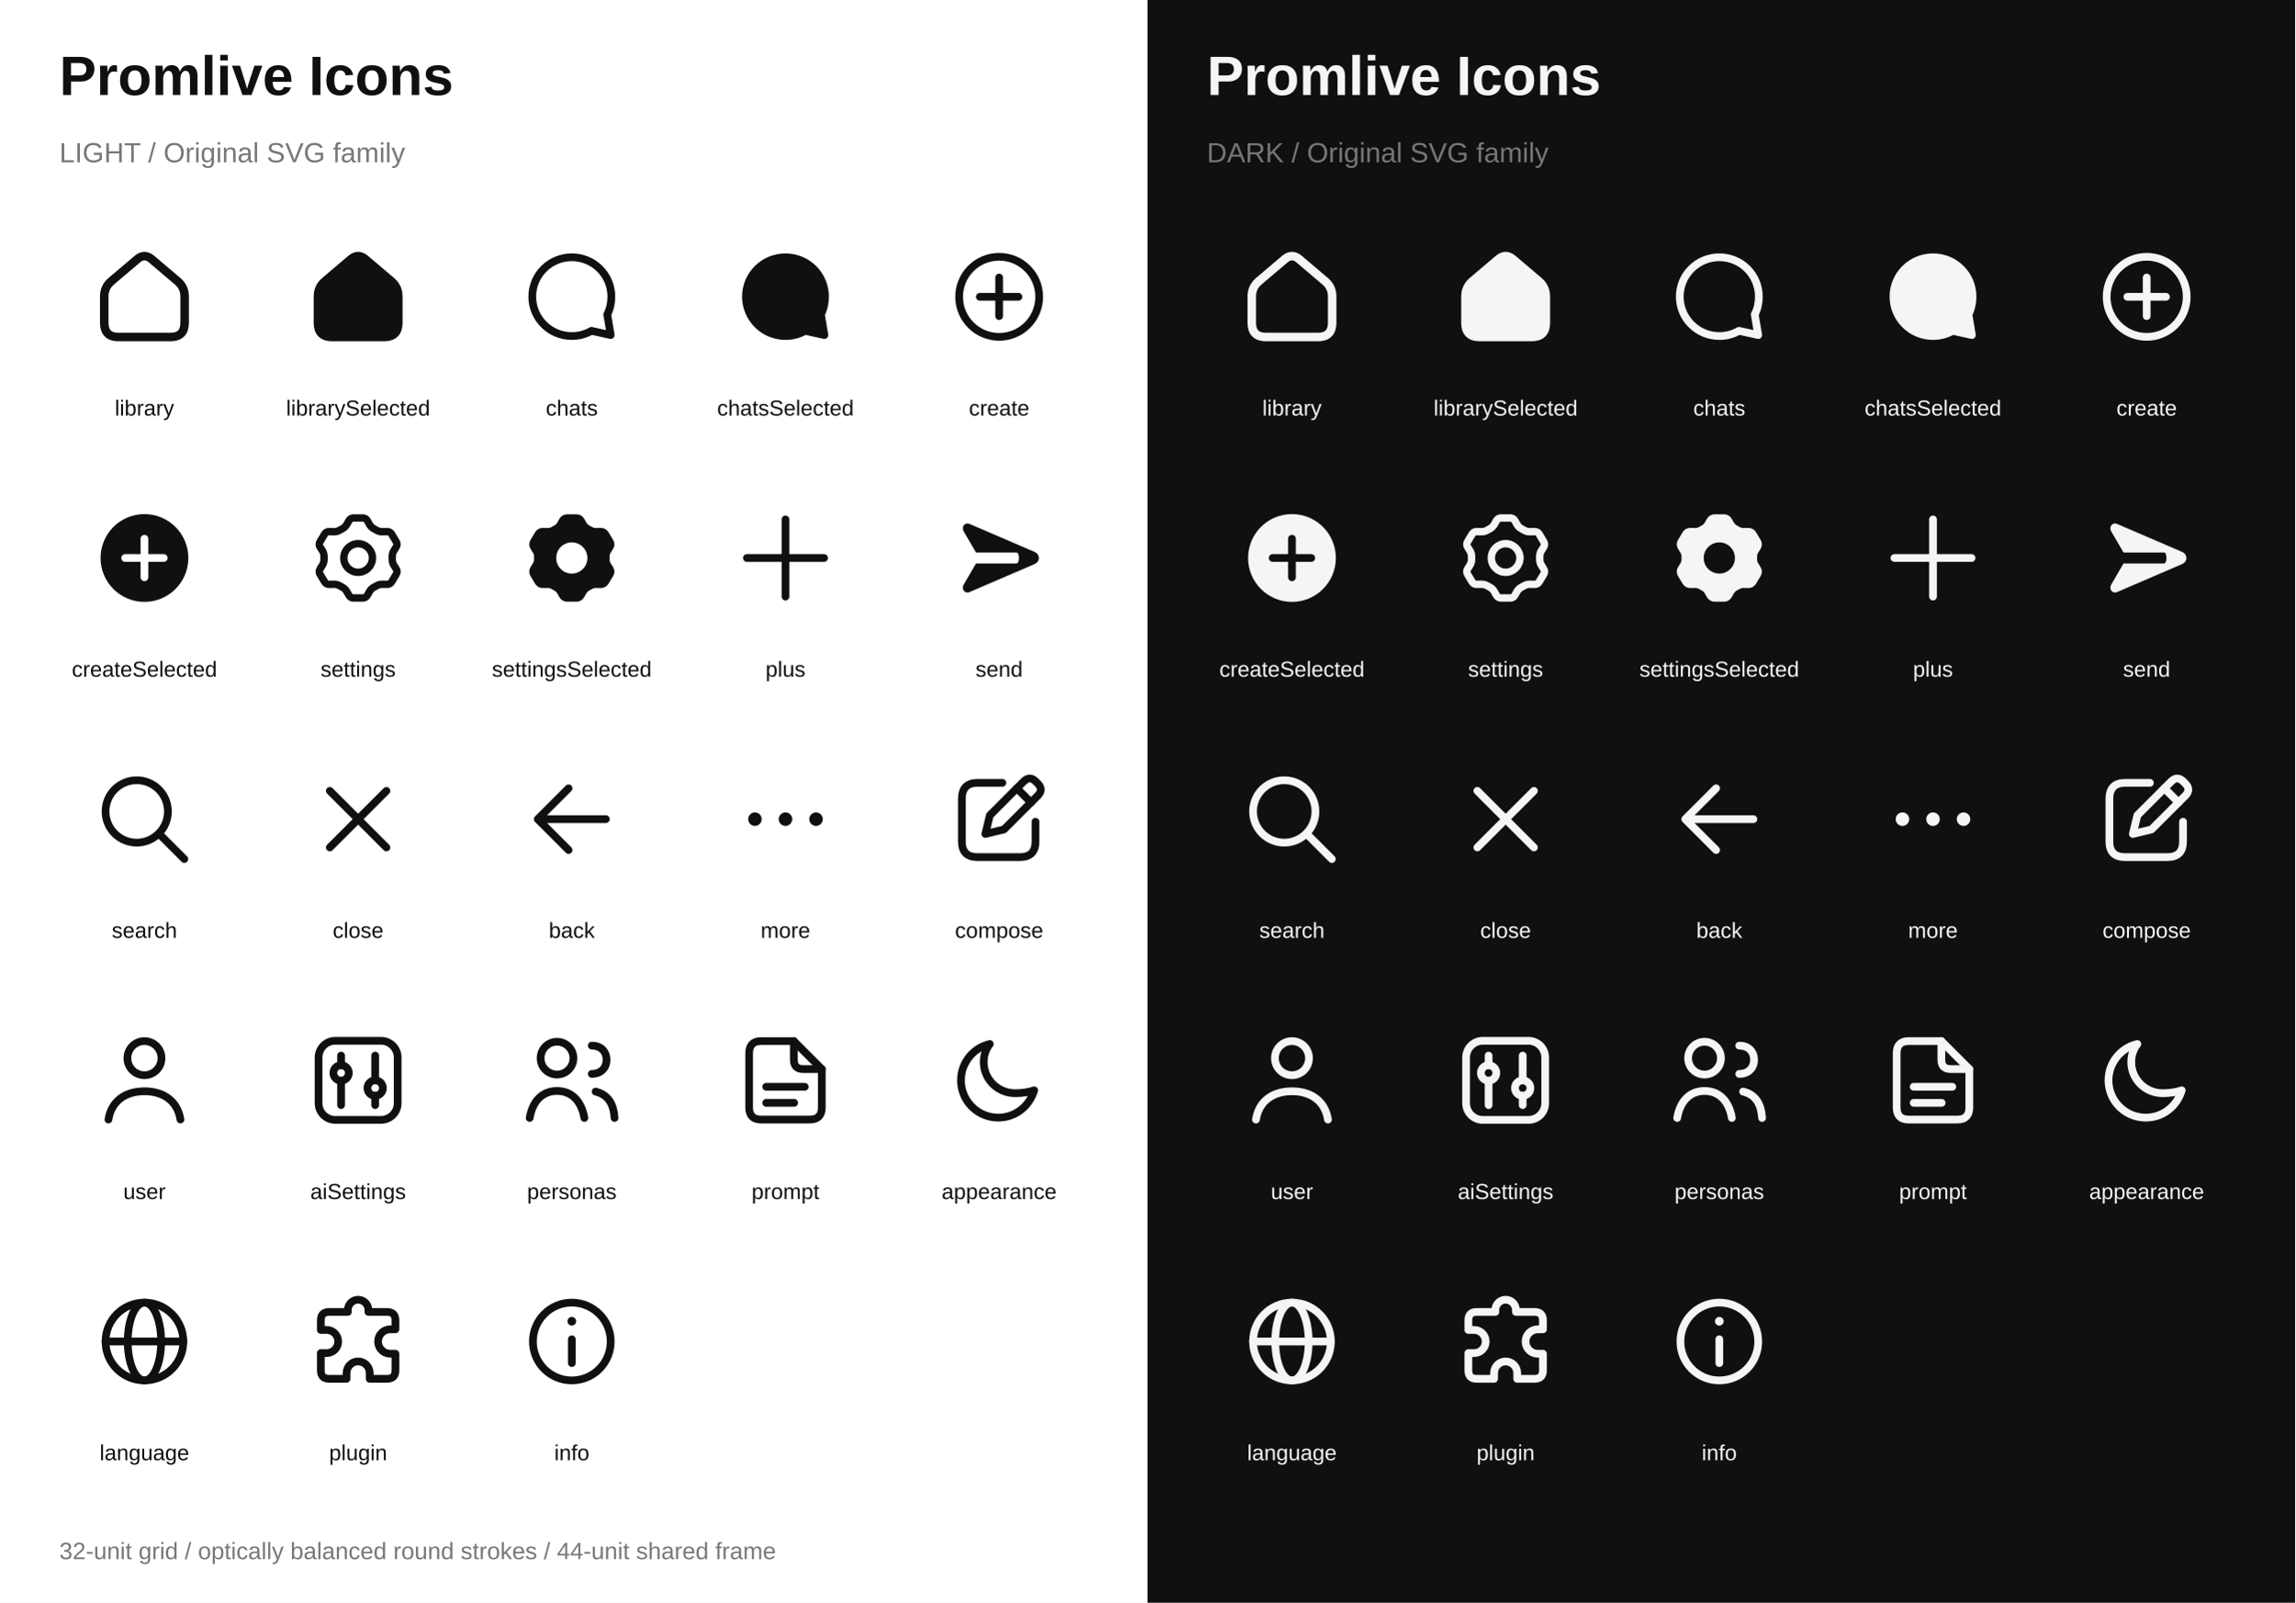
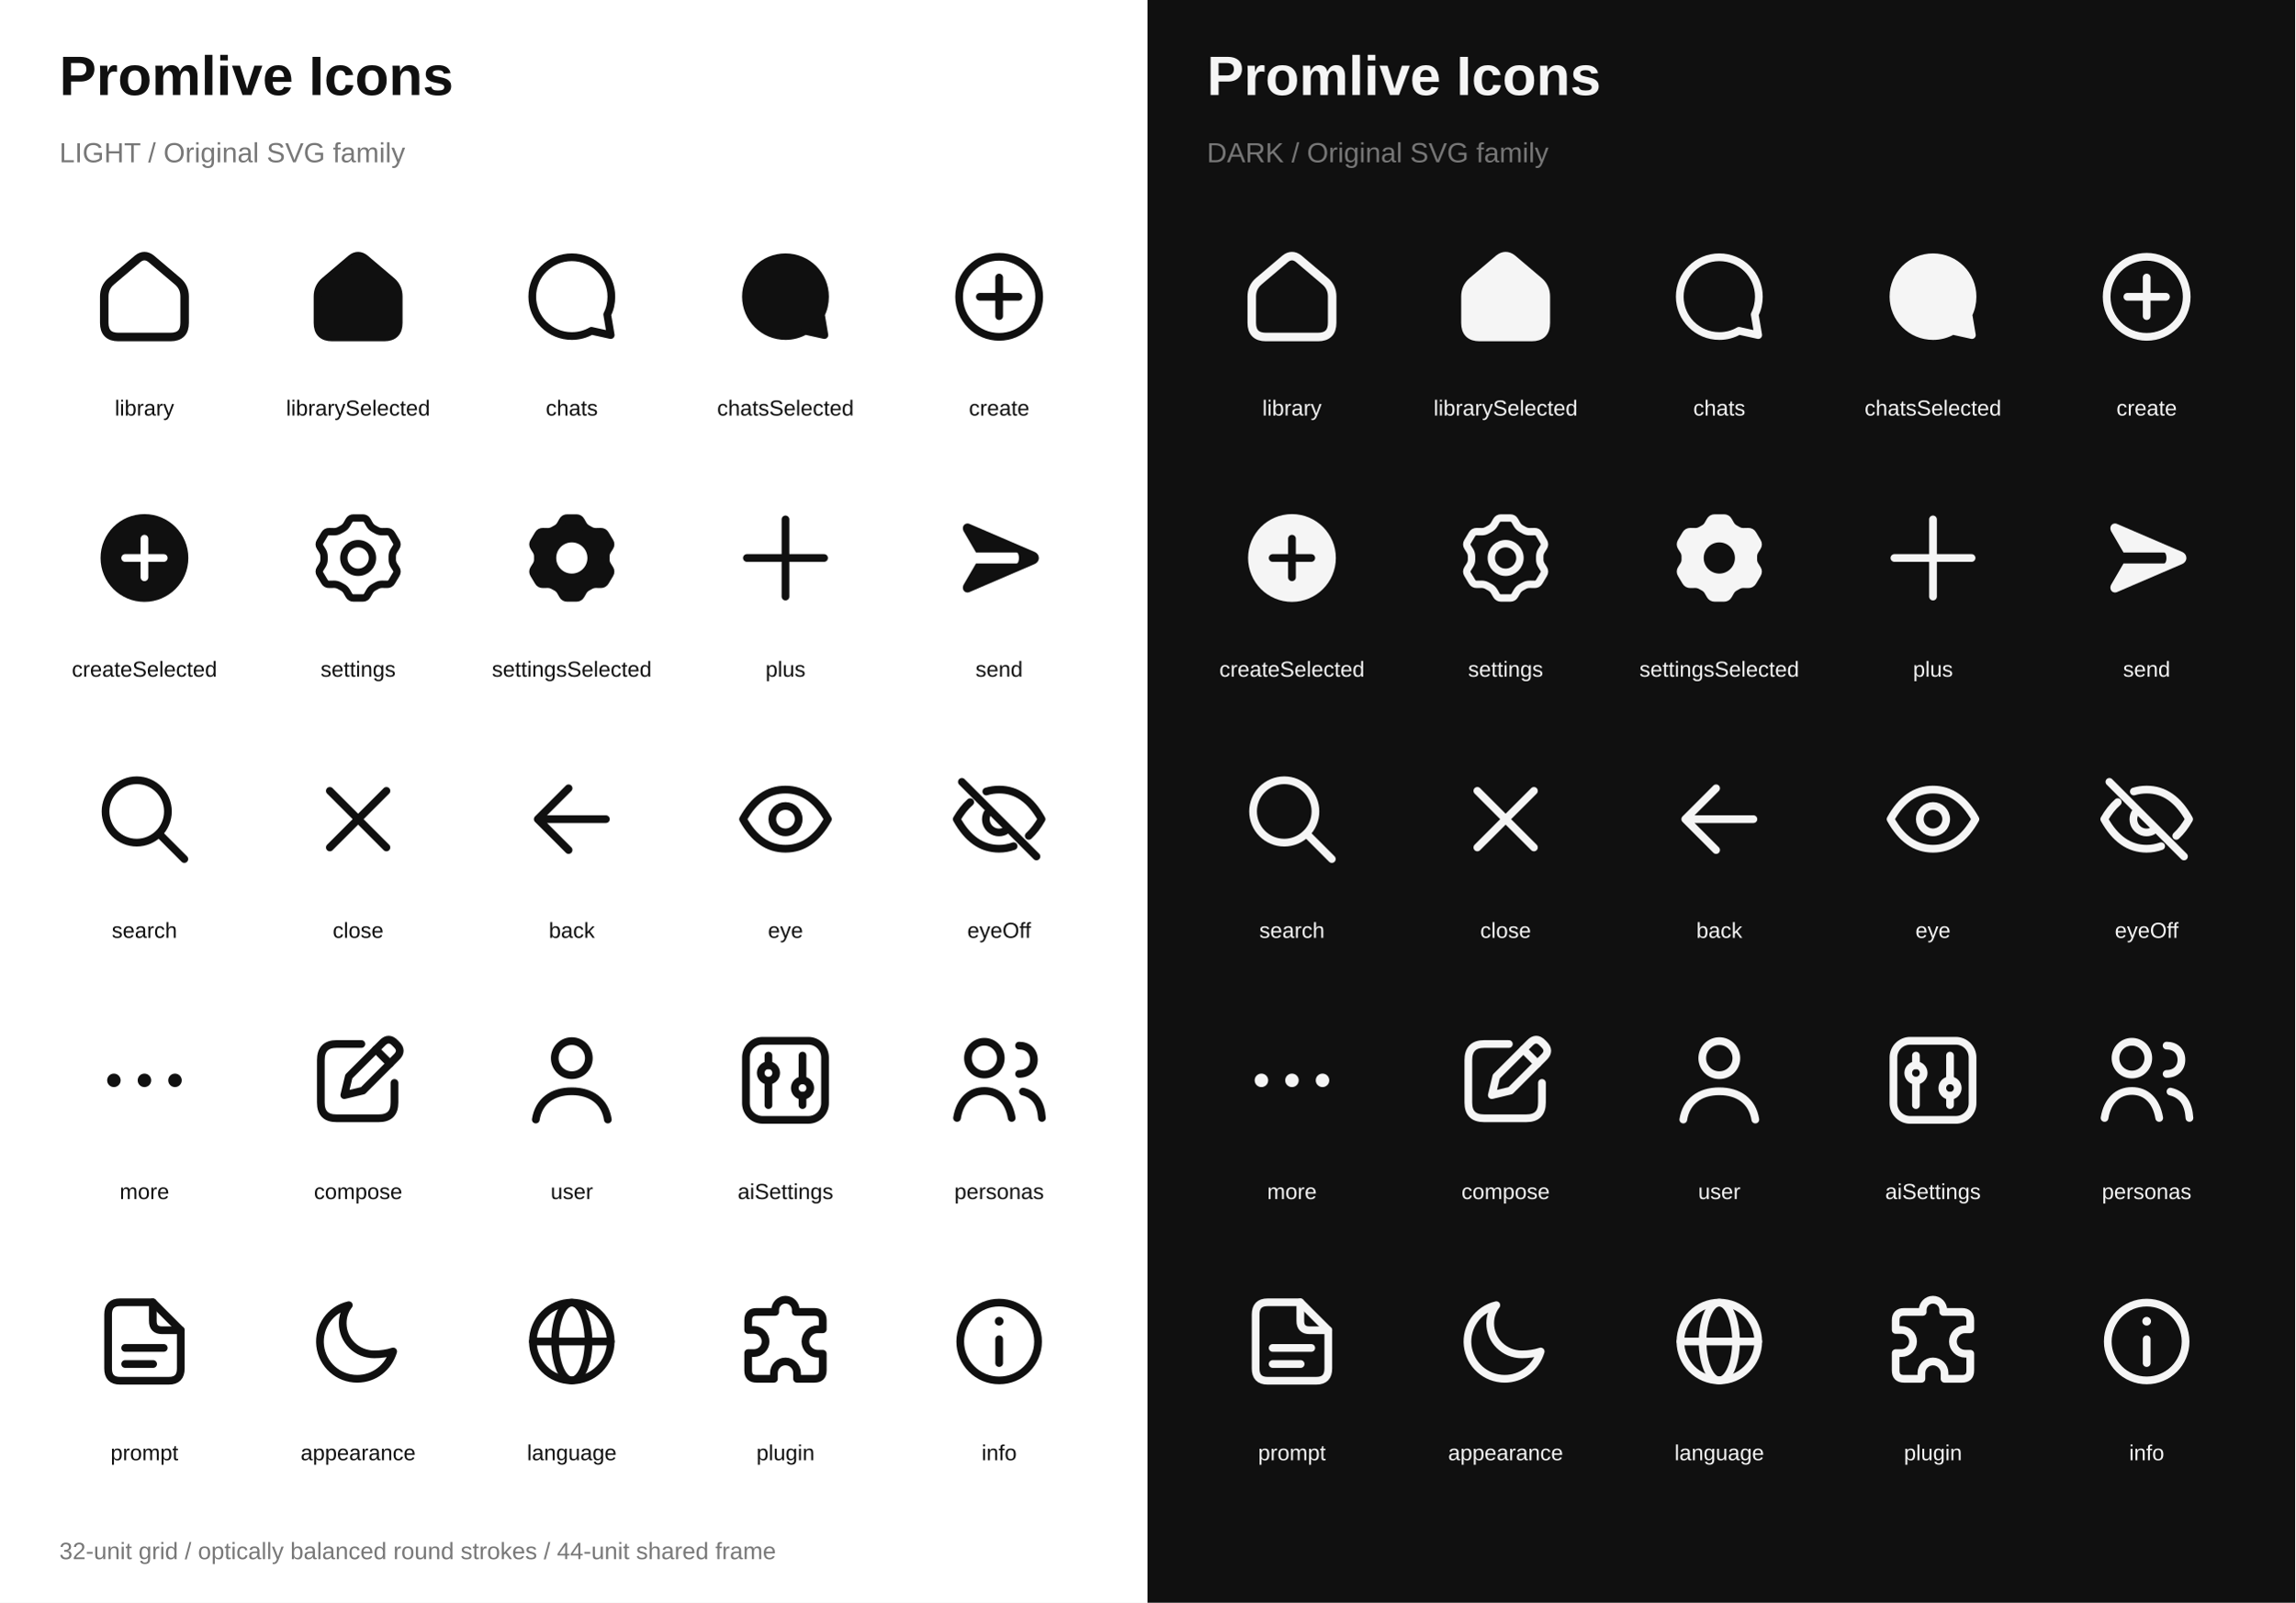
<svg xmlns="http://www.w3.org/2000/svg" width="1160" height="810" viewBox="0 0 1160 810">
  <rect width="580" height="810" fill="#FFFFFF" />
  <rect x="580" width="580" height="810" fill="#101010" />
  <g font-family="Arial,sans-serif" fill="#101010">
    <text x="30" y="48" font-size="28" font-weight="700">Promlive Icons</text>
    <text x="30" y="82" font-size="14" fill="#777777">LIGHT / Original SVG family</text>
  </g>
  <svg x="47" y="124" color="#101010" width="52" height="52" viewBox="0 0 32 32" fill="none" stroke="currentColor" stroke-width="2.65" stroke-linecap="round" stroke-linejoin="round">
    <path d="M13.9 4.18Q16 2.5 18.1 4.18L26.35 11.18Q28.5 13.03 28.5 15.9V24.1Q28.5 28.5 24.1 28.5H7.9Q3.5 28.5 3.5 24.1V15.9Q3.5 13.03 5.65 11.18Z" />
  </svg>
  <text x="73" y="210" text-anchor="middle" font-family="Arial,sans-serif" font-size="11" fill="#101010">library</text>
  <svg x="155" y="124" color="#101010" width="52" height="52" viewBox="0 0 32 32" fill="none" stroke="currentColor" stroke-width="2.65" stroke-linecap="round" stroke-linejoin="round">
    <path d="M13.9 4.18Q16 2.5 18.1 4.18L26.35 11.18Q28.5 13.03 28.5 15.9V24.1Q28.5 28.5 24.1 28.5H7.9Q3.5 28.5 3.5 24.1V15.9Q3.5 13.03 5.65 11.18Z" fill="currentColor" stroke="none" />
    <path d="M13.9 4.18Q16 2.5 18.1 4.18L26.35 11.18Q28.5 13.03 28.5 15.9V24.1Q28.5 28.5 24.1 28.5H7.9Q3.5 28.5 3.5 24.1V15.9Q3.5 13.03 5.65 11.18Z" />
  </svg>
  <text x="181" y="210" text-anchor="middle" font-family="Arial,sans-serif" font-size="11" fill="#101010">librarySelected</text>
  <svg x="263" y="124" color="#101010" width="52" height="52" viewBox="0 0 32 32" fill="none" stroke="currentColor" stroke-width="2.4" stroke-linecap="round" stroke-linejoin="round">
    <path d="M16 3.7C9.2 3.7 3.7 9.18 3.7 15.95S9.2 28.2 16 28.2C18.215 28.2 20.3 27.63 22.11 26.575L28.1 27.9L27.015 21.5C27.875 19.83 28.3 17.965 28.3 15.95C28.3 9.18 22.8 3.7 16 3.7Z" />
  </svg>
  <text x="289" y="210" text-anchor="middle" font-family="Arial,sans-serif" font-size="11" fill="#101010">chats</text>
  <svg x="371" y="124" color="#101010" width="52" height="52" viewBox="0 0 32 32" fill="none" stroke="currentColor" stroke-width="2.4" stroke-linecap="round" stroke-linejoin="round">
    <path d="M16 3.7C9.2 3.7 3.7 9.18 3.7 15.95S9.2 28.2 16 28.2C18.215 28.2 20.3 27.63 22.11 26.575L28.1 27.9L27.015 21.5C27.875 19.83 28.3 17.965 28.3 15.95C28.3 9.18 22.8 3.7 16 3.7Z" fill="currentColor" stroke="none" />
    <path d="M16 3.7C9.2 3.7 3.7 9.18 3.7 15.95S9.2 28.2 16 28.2C18.215 28.2 20.3 27.63 22.11 26.575L28.1 27.9L27.015 21.5C27.875 19.83 28.3 17.965 28.3 15.95C28.3 9.18 22.8 3.7 16 3.7Z" />
  </svg>
  <text x="397" y="210" text-anchor="middle" font-family="Arial,sans-serif" font-size="11" fill="#101010">chatsSelected</text>
  <svg x="479" y="124" color="#101010" width="52" height="52" viewBox="0 0 32 32" fill="none" stroke="currentColor" stroke-width="2.4" stroke-linecap="round" stroke-linejoin="round">
    <circle cx="16" cy="16" r="12.45" />
    <path d="M16 10V22M10 16H22" />
  </svg>
  <text x="505" y="210" text-anchor="middle" font-family="Arial,sans-serif" font-size="11" fill="#101010">create</text>
  <svg x="47" y="256" color="#101010" width="52" height="52" viewBox="0 0 32 32" fill="none" stroke="currentColor" stroke-width="2.4" stroke-linecap="round" stroke-linejoin="round">
    <defs>
      <mask id="light-create-cut" maskUnits="userSpaceOnUse" x="0" y="0" width="32" height="32">
        <rect width="32" height="32" fill="white" stroke="none" />
        <path d="M16 10V22M10 16H22" fill="none" stroke="black" stroke-width="2.4" />
      </mask>
    </defs>
    <g mask="url(#light-create-cut)">
      <circle cx="16" cy="16" r="12.45" fill="currentColor" stroke="none" />
    </g>
    <circle cx="16" cy="16" r="12.45" />
  </svg>
  <text x="73" y="342" text-anchor="middle" font-family="Arial,sans-serif" font-size="11" fill="#101010">createSelected</text>
  <svg x="155" y="256" color="#101010" width="52" height="52" viewBox="0 0 32 32" fill="none" stroke="currentColor" stroke-width="2.3" stroke-linecap="round" stroke-linejoin="round">
    <path d="M13.142 4.386Q13.614 3.562 14.564 3.562L17.436 3.562Q18.386 3.562 18.858 4.386L19.541 5.579Q20.013 6.404 20.843 6.866L21.765 7.381Q22.595 7.844 23.545 7.827L25.006 7.801Q25.956 7.784 26.443 8.6L27.854 10.962Q28.342 11.777 27.839 12.584L27.11 13.753Q26.608 14.56 26.608 15.51L26.608 16.49Q26.608 17.44 27.11 18.247L27.839 19.416Q28.342 20.223 27.854 21.038L26.443 23.4Q25.956 24.216 25.006 24.199L23.545 24.173Q22.595 24.156 21.765 24.619L20.843 25.134Q20.013 25.596 19.541 26.421L18.858 27.614Q18.386 28.438 17.436 28.438L14.564 28.438Q13.614 28.438 13.142 27.614L12.459 26.421Q11.987 25.596 11.157 25.134L10.235 24.619Q9.405 24.156 8.455 24.173L6.994 24.199Q6.044 24.216 5.557 23.4L4.146 21.038Q3.658 20.223 4.161 19.416L4.89 18.247Q5.392 17.44 5.392 16.49L5.392 15.51Q5.392 14.56 4.89 13.753L4.161 12.584Q3.658 11.777 4.146 10.962L5.557 8.6Q6.044 7.784 6.994 7.801L8.455 7.827Q9.405 7.844 10.235 7.381L11.157 6.866Q11.987 6.404 12.459 5.579Z" />
    <circle cx="16" cy="16" r="4.45" />
  </svg>
  <text x="181" y="342" text-anchor="middle" font-family="Arial,sans-serif" font-size="11" fill="#101010">settings</text>
  <svg x="263" y="256" color="#101010" width="52" height="52" viewBox="0 0 32 32" fill="none" stroke="currentColor" stroke-width="2.3" stroke-linecap="round" stroke-linejoin="round">
    <defs>
      <mask id="light-settings-cut" maskUnits="userSpaceOnUse" x="0" y="0" width="32" height="32">
        <rect width="32" height="32" fill="white" stroke="none" />
        <circle cx="16" cy="16" r="4.85" fill="black" stroke="none" />
      </mask>
    </defs>
    <g mask="url(#light-settings-cut)">
      <path d="M13.142 4.386Q13.614 3.562 14.564 3.562L17.436 3.562Q18.386 3.562 18.858 4.386L19.541 5.579Q20.013 6.404 20.843 6.866L21.765 7.381Q22.595 7.844 23.545 7.827L25.006 7.801Q25.956 7.784 26.443 8.6L27.854 10.962Q28.342 11.777 27.839 12.584L27.11 13.753Q26.608 14.56 26.608 15.51L26.608 16.49Q26.608 17.44 27.11 18.247L27.839 19.416Q28.342 20.223 27.854 21.038L26.443 23.4Q25.956 24.216 25.006 24.199L23.545 24.173Q22.595 24.156 21.765 24.619L20.843 25.134Q20.013 25.596 19.541 26.421L18.858 27.614Q18.386 28.438 17.436 28.438L14.564 28.438Q13.614 28.438 13.142 27.614L12.459 26.421Q11.987 25.596 11.157 25.134L10.235 24.619Q9.405 24.156 8.455 24.173L6.994 24.199Q6.044 24.216 5.557 23.4L4.146 21.038Q3.658 20.223 4.161 19.416L4.89 18.247Q5.392 17.44 5.392 16.49L5.392 15.51Q5.392 14.56 4.89 13.753L4.161 12.584Q3.658 11.777 4.146 10.962L5.557 8.6Q6.044 7.784 6.994 7.801L8.455 7.827Q9.405 7.844 10.235 7.381L11.157 6.866Q11.987 6.404 12.459 5.579Z" fill="currentColor" stroke="none" />
    </g>
    <path d="M13.142 4.386Q13.614 3.562 14.564 3.562L17.436 3.562Q18.386 3.562 18.858 4.386L19.541 5.579Q20.013 6.404 20.843 6.866L21.765 7.381Q22.595 7.844 23.545 7.827L25.006 7.801Q25.956 7.784 26.443 8.6L27.854 10.962Q28.342 11.777 27.839 12.584L27.11 13.753Q26.608 14.56 26.608 15.51L26.608 16.49Q26.608 17.44 27.11 18.247L27.839 19.416Q28.342 20.223 27.854 21.038L26.443 23.4Q25.956 24.216 25.006 24.199L23.545 24.173Q22.595 24.156 21.765 24.619L20.843 25.134Q20.013 25.596 19.541 26.421L18.858 27.614Q18.386 28.438 17.436 28.438L14.564 28.438Q13.614 28.438 13.142 27.614L12.459 26.421Q11.987 25.596 11.157 25.134L10.235 24.619Q9.405 24.156 8.455 24.173L6.994 24.199Q6.044 24.216 5.557 23.4L4.146 21.038Q3.658 20.223 4.161 19.416L4.89 18.247Q5.392 17.44 5.392 16.49L5.392 15.51Q5.392 14.56 4.89 13.753L4.161 12.584Q3.658 11.777 4.146 10.962L5.557 8.6Q6.044 7.784 6.994 7.801L8.455 7.827Q9.405 7.844 10.235 7.381L11.157 6.866Q11.987 6.404 12.459 5.579Z" />
  </svg>
  <text x="289" y="342" text-anchor="middle" font-family="Arial,sans-serif" font-size="11" fill="#101010">settingsSelected</text>
  <svg x="371" y="256" color="#101010" width="52" height="52" viewBox="0 0 32 32" fill="none" stroke="currentColor" stroke-width="2.4" stroke-linecap="round" stroke-linejoin="round">
    <path d="M4 16H28M16 4V28" />
  </svg>
  <text x="397" y="342" text-anchor="middle" font-family="Arial,sans-serif" font-size="11" fill="#101010">plus</text>
  <svg x="479" y="256" color="#101010" width="52" height="52" viewBox="0 0 32 32" fill="none" stroke="currentColor" stroke-width="2.4" stroke-linecap="round" stroke-linejoin="round">
    <path d="M7 5.5C5.5 4.7 4.2 6.1 4.9 7.6L8.8 14.3H21.4C22.4 14.3 22.4 17.7 21.4 17.7H8.8L4.9 24.4C4.2 25.9 5.5 27.3 7 26.5L27 17.9C28.8 17.1 28.8 14.9 27 14.1Z" fill="currentColor" stroke="none" />
  </svg>
  <text x="505" y="342" text-anchor="middle" font-family="Arial,sans-serif" font-size="11" fill="#101010">send</text>
  <svg x="47" y="388" color="#101010" width="52" height="52" viewBox="0 0 32 32" fill="none" stroke="currentColor" stroke-width="2.4" stroke-linecap="round" stroke-linejoin="round">
    <circle cx="13.6" cy="13.6" r="9.7" />
    <path d="M20.7 20.7L28.4 28.4" />
  </svg>
  <text x="73" y="474" text-anchor="middle" font-family="Arial,sans-serif" font-size="11" fill="#101010">search</text>
  <svg x="155" y="388" color="#101010" width="52" height="52" viewBox="0 0 32 32" fill="none" stroke="currentColor" stroke-width="2.4" stroke-linecap="round" stroke-linejoin="round">
    <path d="M7.2 7.2L24.8 24.8M24.8 7.2L7.2 24.8" />
  </svg>
  <text x="181" y="474" text-anchor="middle" font-family="Arial,sans-serif" font-size="11" fill="#101010">close</text>
  <svg x="263" y="388" color="#101010" width="52" height="52" viewBox="0 0 32 32" fill="none" stroke="currentColor" stroke-width="2.4" stroke-linecap="round" stroke-linejoin="round">
    <path d="M26.6 16H5.4M15 6.4L5.4 16L15 25.6" />
  </svg>
  <text x="289" y="474" text-anchor="middle" font-family="Arial,sans-serif" font-size="11" fill="#101010">back</text>
  <svg x="371" y="388" color="#101010" width="52" height="52" viewBox="0 0 32 32" fill="none" stroke="currentColor" stroke-width="2.4" stroke-linecap="round" stroke-linejoin="round">
+     <path d="M2.8 16C6.2 9.9 10.5 6.8 16 6.8S25.8 9.9 29.2 16C25.8 22.1 21.5 25.2 16 25.2S6.2 22.1 2.8 16Z" />
+     <circle cx="16" cy="16" r="4.1" />
+   </svg>
+   <text x="397" y="474" text-anchor="middle" font-family="Arial,sans-serif" font-size="11" fill="#101010">eye</text>
+   <svg x="479" y="388" color="#101010" width="52" height="52" viewBox="0 0 32 32" fill="none" stroke="currentColor" stroke-width="2.4" stroke-linecap="round" stroke-linejoin="round">
+     <path d="M4.4 4.4L27.6 27.6M12 7.4C13.3 7 14.6 6.8 16 6.8C21.5 6.8 25.8 9.9 29.2 16C28 18.1 26.7 19.8 25.2 21.2M20.5 24.4C19.1 24.9 17.6 25.2 16 25.2C10.5 25.2 6.2 22.1 2.8 16C4 13.9 5.4 12.1 7 10.7M12.3 14.2A4.1 4.1 0 0 0 17.8 19.7" />
+   </svg>
+   <text x="505" y="474" text-anchor="middle" font-family="Arial,sans-serif" font-size="11" fill="#101010">eyeOff</text>
+   <svg x="47" y="520" color="#101010" width="52" height="52" viewBox="0 0 32 32" fill="none" stroke="currentColor" stroke-width="2.4" stroke-linecap="round" stroke-linejoin="round">
    <g fill="currentColor" stroke="none">
      <circle cx="6.5" cy="16" r="2.1" />
      <circle cx="16" cy="16" r="2.1" />
      <circle cx="25.5" cy="16" r="2.1" />
    </g>
  </svg>
-   <text x="397" y="474" text-anchor="middle" font-family="Arial,sans-serif" font-size="11" fill="#101010">more</text>
-   <svg x="479" y="388" color="#101010" width="52" height="52" viewBox="0 0 32 32" fill="none" stroke="currentColor" stroke-width="2.4" stroke-linecap="round" stroke-linejoin="round">
+   <text x="73" y="606" text-anchor="middle" font-family="Arial,sans-serif" font-size="11" fill="#101010">more</text>
+   <svg x="155" y="520" color="#101010" width="52" height="52" viewBox="0 0 32 32" fill="none" stroke="currentColor" stroke-width="2.4" stroke-linecap="round" stroke-linejoin="round">
    <path d="M17 4.7H9.3C6 4.7 4.4 6.4 4.4 9.7V22.9C4.4 26.2 6 27.8 9.3 27.8H22.4C25.7 27.8 27.3 26.2 27.3 22.9V16.8" />
    <path d="M13.1 14.8L23.6 4.3Q25.5 2.4 27.4 4.3L28 4.9Q29.9 6.8 28 8.7L17.5 19.2L11.7 20.6Z" />
    <path d="M21.5 6.4L25.9 10.8" />
  </svg>
-   <text x="505" y="474" text-anchor="middle" font-family="Arial,sans-serif" font-size="11" fill="#101010">compose</text>
-   <svg x="47" y="520" color="#101010" width="52" height="52" viewBox="0 0 32 32" fill="none" stroke="currentColor" stroke-width="2.4" stroke-linecap="round" stroke-linejoin="round">
+   <text x="181" y="606" text-anchor="middle" font-family="Arial,sans-serif" font-size="11" fill="#101010">compose</text>
+   <svg x="263" y="520" color="#101010" width="52" height="52" viewBox="0 0 32 32" fill="none" stroke="currentColor" stroke-width="2.4" stroke-linecap="round" stroke-linejoin="round">
    <circle cx="16" cy="9.1" r="5.3" />
    <path d="M4.8 28.2C5.7 22.5 10 19.4 16 19.4S26.3 22.5 27.2 28.2" />
  </svg>
-   <text x="73" y="606" text-anchor="middle" font-family="Arial,sans-serif" font-size="11" fill="#101010">user</text>
-   <svg x="155" y="520" color="#101010" width="52" height="52" viewBox="0 0 32 32" fill="none" stroke="currentColor" stroke-width="2.4" stroke-linecap="round" stroke-linejoin="round">
+   <text x="289" y="606" text-anchor="middle" font-family="Arial,sans-serif" font-size="11" fill="#101010">user</text>
+   <svg x="371" y="520" color="#101010" width="52" height="52" viewBox="0 0 32 32" fill="none" stroke="currentColor" stroke-width="2.4" stroke-linecap="round" stroke-linejoin="round">
    <rect x="3.7" y="3.7" width="24.6" height="24.6" rx="5.2" />
    <path d="M10.7 8.3V11.3M10.7 16.1V23.7M21.3 8.3V16M21.3 20.8V23.7" />
    <circle cx="10.7" cy="13.7" r="2.4" />
    <circle cx="21.3" cy="18.4" r="2.4" />
  </svg>
-   <text x="181" y="606" text-anchor="middle" font-family="Arial,sans-serif" font-size="11" fill="#101010">aiSettings</text>
-   <svg x="263" y="520" color="#101010" width="52" height="52" viewBox="0 0 32 32" fill="none" stroke="currentColor" stroke-width="2.4" stroke-linecap="round" stroke-linejoin="round">
+   <text x="397" y="606" text-anchor="middle" font-family="Arial,sans-serif" font-size="11" fill="#101010">aiSettings</text>
+   <svg x="479" y="520" color="#101010" width="52" height="52" viewBox="0 0 32 32" fill="none" stroke="currentColor" stroke-width="2.4" stroke-linecap="round" stroke-linejoin="round">
    <circle cx="11.4" cy="9.1" r="5.1" />
    <path d="M2.9 27.7C3.8 22.3 7 19.3 11.4 19.3S19 22.3 19.9 27.7M22.2 5.2C25 5.2 26.8 7 26.8 9.6S25 14 22.2 14M23.4 19.5C27.1 20.4 29 23.1 29.3 27.7" />
  </svg>
-   <text x="289" y="606" text-anchor="middle" font-family="Arial,sans-serif" font-size="11" fill="#101010">personas</text>
-   <svg x="371" y="520" color="#101010" width="52" height="52" viewBox="0 0 32 32" fill="none" stroke="currentColor" stroke-width="2.4" stroke-linecap="round" stroke-linejoin="round">
+   <text x="505" y="606" text-anchor="middle" font-family="Arial,sans-serif" font-size="11" fill="#101010">personas</text>
+   <svg x="47" y="652" color="#101010" width="52" height="52" viewBox="0 0 32 32" fill="none" stroke="currentColor" stroke-width="2.4" stroke-linecap="round" stroke-linejoin="round">
    <path d="M18.6 3.8H8.4C5.9 3.8 4.7 5.1 4.7 7.6V24.4C4.7 26.9 5.9 28.2 8.4 28.2H23.6C26.1 28.2 27.3 26.9 27.3 24.4V12.5Z" />
    <path d="M18.6 3.8V9.6Q18.6 12.5 21.5 12.5H27.3M10 18H22M10 23H18.7" />
  </svg>
-   <text x="397" y="606" text-anchor="middle" font-family="Arial,sans-serif" font-size="11" fill="#101010">prompt</text>
-   <svg x="479" y="520" color="#101010" width="52" height="52" viewBox="0 0 32 32" fill="none" stroke="currentColor" stroke-width="2.4" stroke-linecap="round" stroke-linejoin="round">
+   <text x="73" y="738" text-anchor="middle" font-family="Arial,sans-serif" font-size="11" fill="#101010">prompt</text>
+   <svg x="155" y="652" color="#101010" width="52" height="52" viewBox="0 0 32 32" fill="none" stroke="currentColor" stroke-width="2.4" stroke-linecap="round" stroke-linejoin="round">
    <path d="M26.9 19.1C25.4 24.1 21 27.6 15.7 27.6A11.6 11.6 0 0 1 13.1 4.7C11.9 6.2 11.2 8.2 11.2 10.3C11.2 15.7 15.6 20 21 20C23.1 20 25.1 19.7 26.9 19.1Z" />
  </svg>
-   <text x="505" y="606" text-anchor="middle" font-family="Arial,sans-serif" font-size="11" fill="#101010">appearance</text>
-   <svg x="47" y="652" color="#101010" width="52" height="52" viewBox="0 0 32 32" fill="none" stroke="currentColor" stroke-width="2.4" stroke-linecap="round" stroke-linejoin="round">
+   <text x="181" y="738" text-anchor="middle" font-family="Arial,sans-serif" font-size="11" fill="#101010">appearance</text>
+   <svg x="263" y="652" color="#101010" width="52" height="52" viewBox="0 0 32 32" fill="none" stroke="currentColor" stroke-width="2.4" stroke-linecap="round" stroke-linejoin="round">
    <circle cx="16" cy="16" r="12.1" />
    <ellipse cx="16" cy="16" rx="5.2" ry="12.1" />
    <path d="M3.9 16H28.1" />
  </svg>
-   <text x="73" y="738" text-anchor="middle" font-family="Arial,sans-serif" font-size="11" fill="#101010">language</text>
-   <svg x="155" y="652" color="#101010" width="52" height="52" viewBox="0 0 32 32" fill="none" stroke="currentColor" stroke-width="2.4" stroke-linecap="round" stroke-linejoin="round">
+   <text x="289" y="738" text-anchor="middle" font-family="Arial,sans-serif" font-size="11" fill="#101010">language</text>
+   <svg x="371" y="652" color="#101010" width="52" height="52" viewBox="0 0 32 32" fill="none" stroke="currentColor" stroke-width="2.4" stroke-linecap="round" stroke-linejoin="round">
    <path d="M12.8 6.8H7Q4.4 6.8 4.4 9.4V12.4H6.2A3.6 3.6 0 0 1 6.2 19.6H4.4V25Q4.4 27.6 7 27.6H12.4V25.8A3.6 3.6 0 0 1 19.6 25.8V27.6H25Q27.6 27.6 27.6 25V19.8H26A3.8 3.8 0 0 1 26 12.2H27.6V9.4Q27.6 6.8 25 6.8H19.2V6.2A3.2 3.2 0 0 0 12.8 6.2Z" />
  </svg>
-   <text x="181" y="738" text-anchor="middle" font-family="Arial,sans-serif" font-size="11" fill="#101010">plugin</text>
-   <svg x="263" y="652" color="#101010" width="52" height="52" viewBox="0 0 32 32" fill="none" stroke="currentColor" stroke-width="2.4" stroke-linecap="round" stroke-linejoin="round">
+   <text x="397" y="738" text-anchor="middle" font-family="Arial,sans-serif" font-size="11" fill="#101010">plugin</text>
+   <svg x="479" y="652" color="#101010" width="52" height="52" viewBox="0 0 32 32" fill="none" stroke="currentColor" stroke-width="2.4" stroke-linecap="round" stroke-linejoin="round">
    <circle cx="16" cy="16" r="12.1" />
    <path d="M16 15.3V22.7" />
    <circle cx="16" cy="9.7" r="1.35" fill="currentColor" stroke="none" />
  </svg>
-   <text x="289" y="738" text-anchor="middle" font-family="Arial,sans-serif" font-size="11" fill="#101010">info</text>
+   <text x="505" y="738" text-anchor="middle" font-family="Arial,sans-serif" font-size="11" fill="#101010">info</text>
  <g font-family="Arial,sans-serif" fill="#F5F5F5">
    <text x="610" y="48" font-size="28" font-weight="700">Promlive Icons</text>
    <text x="610" y="82" font-size="14" fill="#777777">DARK / Original SVG family</text>
  </g>
  <svg x="627" y="124" color="#F5F5F5" width="52" height="52" viewBox="0 0 32 32" fill="none" stroke="currentColor" stroke-width="2.65" stroke-linecap="round" stroke-linejoin="round">
    <path d="M13.9 4.18Q16 2.5 18.1 4.18L26.35 11.18Q28.5 13.03 28.5 15.9V24.1Q28.5 28.5 24.1 28.5H7.9Q3.5 28.5 3.5 24.1V15.9Q3.5 13.03 5.65 11.18Z" />
  </svg>
  <text x="653" y="210" text-anchor="middle" font-family="Arial,sans-serif" font-size="11" fill="#F5F5F5">library</text>
  <svg x="735" y="124" color="#F5F5F5" width="52" height="52" viewBox="0 0 32 32" fill="none" stroke="currentColor" stroke-width="2.65" stroke-linecap="round" stroke-linejoin="round">
    <path d="M13.9 4.18Q16 2.5 18.1 4.18L26.35 11.18Q28.5 13.03 28.5 15.9V24.1Q28.5 28.5 24.1 28.5H7.9Q3.5 28.5 3.5 24.1V15.9Q3.5 13.03 5.65 11.18Z" fill="currentColor" stroke="none" />
    <path d="M13.9 4.18Q16 2.5 18.1 4.18L26.35 11.18Q28.5 13.03 28.5 15.9V24.1Q28.5 28.5 24.1 28.5H7.9Q3.5 28.5 3.5 24.1V15.9Q3.5 13.03 5.65 11.18Z" />
  </svg>
  <text x="761" y="210" text-anchor="middle" font-family="Arial,sans-serif" font-size="11" fill="#F5F5F5">librarySelected</text>
  <svg x="843" y="124" color="#F5F5F5" width="52" height="52" viewBox="0 0 32 32" fill="none" stroke="currentColor" stroke-width="2.4" stroke-linecap="round" stroke-linejoin="round">
    <path d="M16 3.7C9.2 3.7 3.7 9.18 3.7 15.95S9.2 28.2 16 28.2C18.215 28.2 20.3 27.63 22.11 26.575L28.1 27.9L27.015 21.5C27.875 19.83 28.3 17.965 28.3 15.95C28.3 9.18 22.8 3.7 16 3.7Z" />
  </svg>
  <text x="869" y="210" text-anchor="middle" font-family="Arial,sans-serif" font-size="11" fill="#F5F5F5">chats</text>
  <svg x="951" y="124" color="#F5F5F5" width="52" height="52" viewBox="0 0 32 32" fill="none" stroke="currentColor" stroke-width="2.4" stroke-linecap="round" stroke-linejoin="round">
    <path d="M16 3.7C9.2 3.7 3.7 9.18 3.7 15.95S9.2 28.2 16 28.2C18.215 28.2 20.3 27.63 22.11 26.575L28.1 27.9L27.015 21.5C27.875 19.83 28.3 17.965 28.3 15.95C28.3 9.18 22.8 3.7 16 3.7Z" fill="currentColor" stroke="none" />
    <path d="M16 3.7C9.2 3.7 3.7 9.18 3.7 15.95S9.2 28.2 16 28.2C18.215 28.2 20.3 27.63 22.11 26.575L28.1 27.9L27.015 21.5C27.875 19.83 28.3 17.965 28.3 15.95C28.3 9.18 22.8 3.7 16 3.7Z" />
  </svg>
  <text x="977" y="210" text-anchor="middle" font-family="Arial,sans-serif" font-size="11" fill="#F5F5F5">chatsSelected</text>
  <svg x="1059" y="124" color="#F5F5F5" width="52" height="52" viewBox="0 0 32 32" fill="none" stroke="currentColor" stroke-width="2.4" stroke-linecap="round" stroke-linejoin="round">
    <circle cx="16" cy="16" r="12.45" />
    <path d="M16 10V22M10 16H22" />
  </svg>
  <text x="1085" y="210" text-anchor="middle" font-family="Arial,sans-serif" font-size="11" fill="#F5F5F5">create</text>
  <svg x="627" y="256" color="#F5F5F5" width="52" height="52" viewBox="0 0 32 32" fill="none" stroke="currentColor" stroke-width="2.4" stroke-linecap="round" stroke-linejoin="round">
    <defs>
      <mask id="dark-create-cut" maskUnits="userSpaceOnUse" x="0" y="0" width="32" height="32">
        <rect width="32" height="32" fill="white" stroke="none" />
        <path d="M16 10V22M10 16H22" fill="none" stroke="black" stroke-width="2.4" />
      </mask>
    </defs>
    <g mask="url(#dark-create-cut)">
      <circle cx="16" cy="16" r="12.45" fill="currentColor" stroke="none" />
    </g>
    <circle cx="16" cy="16" r="12.45" />
  </svg>
  <text x="653" y="342" text-anchor="middle" font-family="Arial,sans-serif" font-size="11" fill="#F5F5F5">createSelected</text>
  <svg x="735" y="256" color="#F5F5F5" width="52" height="52" viewBox="0 0 32 32" fill="none" stroke="currentColor" stroke-width="2.3" stroke-linecap="round" stroke-linejoin="round">
    <path d="M13.142 4.386Q13.614 3.562 14.564 3.562L17.436 3.562Q18.386 3.562 18.858 4.386L19.541 5.579Q20.013 6.404 20.843 6.866L21.765 7.381Q22.595 7.844 23.545 7.827L25.006 7.801Q25.956 7.784 26.443 8.6L27.854 10.962Q28.342 11.777 27.839 12.584L27.11 13.753Q26.608 14.56 26.608 15.51L26.608 16.49Q26.608 17.44 27.11 18.247L27.839 19.416Q28.342 20.223 27.854 21.038L26.443 23.4Q25.956 24.216 25.006 24.199L23.545 24.173Q22.595 24.156 21.765 24.619L20.843 25.134Q20.013 25.596 19.541 26.421L18.858 27.614Q18.386 28.438 17.436 28.438L14.564 28.438Q13.614 28.438 13.142 27.614L12.459 26.421Q11.987 25.596 11.157 25.134L10.235 24.619Q9.405 24.156 8.455 24.173L6.994 24.199Q6.044 24.216 5.557 23.4L4.146 21.038Q3.658 20.223 4.161 19.416L4.89 18.247Q5.392 17.44 5.392 16.49L5.392 15.51Q5.392 14.56 4.89 13.753L4.161 12.584Q3.658 11.777 4.146 10.962L5.557 8.6Q6.044 7.784 6.994 7.801L8.455 7.827Q9.405 7.844 10.235 7.381L11.157 6.866Q11.987 6.404 12.459 5.579Z" />
    <circle cx="16" cy="16" r="4.45" />
  </svg>
  <text x="761" y="342" text-anchor="middle" font-family="Arial,sans-serif" font-size="11" fill="#F5F5F5">settings</text>
  <svg x="843" y="256" color="#F5F5F5" width="52" height="52" viewBox="0 0 32 32" fill="none" stroke="currentColor" stroke-width="2.3" stroke-linecap="round" stroke-linejoin="round">
    <defs>
      <mask id="dark-settings-cut" maskUnits="userSpaceOnUse" x="0" y="0" width="32" height="32">
        <rect width="32" height="32" fill="white" stroke="none" />
        <circle cx="16" cy="16" r="4.85" fill="black" stroke="none" />
      </mask>
    </defs>
    <g mask="url(#dark-settings-cut)">
      <path d="M13.142 4.386Q13.614 3.562 14.564 3.562L17.436 3.562Q18.386 3.562 18.858 4.386L19.541 5.579Q20.013 6.404 20.843 6.866L21.765 7.381Q22.595 7.844 23.545 7.827L25.006 7.801Q25.956 7.784 26.443 8.6L27.854 10.962Q28.342 11.777 27.839 12.584L27.11 13.753Q26.608 14.56 26.608 15.51L26.608 16.49Q26.608 17.44 27.11 18.247L27.839 19.416Q28.342 20.223 27.854 21.038L26.443 23.4Q25.956 24.216 25.006 24.199L23.545 24.173Q22.595 24.156 21.765 24.619L20.843 25.134Q20.013 25.596 19.541 26.421L18.858 27.614Q18.386 28.438 17.436 28.438L14.564 28.438Q13.614 28.438 13.142 27.614L12.459 26.421Q11.987 25.596 11.157 25.134L10.235 24.619Q9.405 24.156 8.455 24.173L6.994 24.199Q6.044 24.216 5.557 23.4L4.146 21.038Q3.658 20.223 4.161 19.416L4.89 18.247Q5.392 17.44 5.392 16.49L5.392 15.51Q5.392 14.56 4.89 13.753L4.161 12.584Q3.658 11.777 4.146 10.962L5.557 8.6Q6.044 7.784 6.994 7.801L8.455 7.827Q9.405 7.844 10.235 7.381L11.157 6.866Q11.987 6.404 12.459 5.579Z" fill="currentColor" stroke="none" />
    </g>
    <path d="M13.142 4.386Q13.614 3.562 14.564 3.562L17.436 3.562Q18.386 3.562 18.858 4.386L19.541 5.579Q20.013 6.404 20.843 6.866L21.765 7.381Q22.595 7.844 23.545 7.827L25.006 7.801Q25.956 7.784 26.443 8.6L27.854 10.962Q28.342 11.777 27.839 12.584L27.11 13.753Q26.608 14.56 26.608 15.51L26.608 16.49Q26.608 17.44 27.11 18.247L27.839 19.416Q28.342 20.223 27.854 21.038L26.443 23.4Q25.956 24.216 25.006 24.199L23.545 24.173Q22.595 24.156 21.765 24.619L20.843 25.134Q20.013 25.596 19.541 26.421L18.858 27.614Q18.386 28.438 17.436 28.438L14.564 28.438Q13.614 28.438 13.142 27.614L12.459 26.421Q11.987 25.596 11.157 25.134L10.235 24.619Q9.405 24.156 8.455 24.173L6.994 24.199Q6.044 24.216 5.557 23.4L4.146 21.038Q3.658 20.223 4.161 19.416L4.89 18.247Q5.392 17.44 5.392 16.49L5.392 15.51Q5.392 14.56 4.89 13.753L4.161 12.584Q3.658 11.777 4.146 10.962L5.557 8.6Q6.044 7.784 6.994 7.801L8.455 7.827Q9.405 7.844 10.235 7.381L11.157 6.866Q11.987 6.404 12.459 5.579Z" />
  </svg>
  <text x="869" y="342" text-anchor="middle" font-family="Arial,sans-serif" font-size="11" fill="#F5F5F5">settingsSelected</text>
  <svg x="951" y="256" color="#F5F5F5" width="52" height="52" viewBox="0 0 32 32" fill="none" stroke="currentColor" stroke-width="2.4" stroke-linecap="round" stroke-linejoin="round">
    <path d="M4 16H28M16 4V28" />
  </svg>
  <text x="977" y="342" text-anchor="middle" font-family="Arial,sans-serif" font-size="11" fill="#F5F5F5">plus</text>
  <svg x="1059" y="256" color="#F5F5F5" width="52" height="52" viewBox="0 0 32 32" fill="none" stroke="currentColor" stroke-width="2.4" stroke-linecap="round" stroke-linejoin="round">
    <path d="M7 5.5C5.5 4.7 4.2 6.1 4.9 7.6L8.8 14.3H21.4C22.4 14.3 22.4 17.7 21.4 17.7H8.8L4.9 24.4C4.2 25.9 5.5 27.3 7 26.5L27 17.9C28.8 17.1 28.8 14.9 27 14.1Z" fill="currentColor" stroke="none" />
  </svg>
  <text x="1085" y="342" text-anchor="middle" font-family="Arial,sans-serif" font-size="11" fill="#F5F5F5">send</text>
  <svg x="627" y="388" color="#F5F5F5" width="52" height="52" viewBox="0 0 32 32" fill="none" stroke="currentColor" stroke-width="2.4" stroke-linecap="round" stroke-linejoin="round">
    <circle cx="13.6" cy="13.6" r="9.7" />
    <path d="M20.7 20.7L28.4 28.4" />
  </svg>
  <text x="653" y="474" text-anchor="middle" font-family="Arial,sans-serif" font-size="11" fill="#F5F5F5">search</text>
  <svg x="735" y="388" color="#F5F5F5" width="52" height="52" viewBox="0 0 32 32" fill="none" stroke="currentColor" stroke-width="2.4" stroke-linecap="round" stroke-linejoin="round">
    <path d="M7.2 7.2L24.8 24.8M24.8 7.2L7.2 24.8" />
  </svg>
  <text x="761" y="474" text-anchor="middle" font-family="Arial,sans-serif" font-size="11" fill="#F5F5F5">close</text>
  <svg x="843" y="388" color="#F5F5F5" width="52" height="52" viewBox="0 0 32 32" fill="none" stroke="currentColor" stroke-width="2.4" stroke-linecap="round" stroke-linejoin="round">
    <path d="M26.6 16H5.4M15 6.4L5.4 16L15 25.6" />
  </svg>
  <text x="869" y="474" text-anchor="middle" font-family="Arial,sans-serif" font-size="11" fill="#F5F5F5">back</text>
  <svg x="951" y="388" color="#F5F5F5" width="52" height="52" viewBox="0 0 32 32" fill="none" stroke="currentColor" stroke-width="2.4" stroke-linecap="round" stroke-linejoin="round">
+     <path d="M2.8 16C6.2 9.9 10.5 6.8 16 6.8S25.8 9.9 29.2 16C25.8 22.1 21.5 25.2 16 25.2S6.2 22.1 2.8 16Z" />
+     <circle cx="16" cy="16" r="4.1" />
+   </svg>
+   <text x="977" y="474" text-anchor="middle" font-family="Arial,sans-serif" font-size="11" fill="#F5F5F5">eye</text>
+   <svg x="1059" y="388" color="#F5F5F5" width="52" height="52" viewBox="0 0 32 32" fill="none" stroke="currentColor" stroke-width="2.4" stroke-linecap="round" stroke-linejoin="round">
+     <path d="M4.4 4.4L27.6 27.6M12 7.4C13.3 7 14.6 6.8 16 6.8C21.5 6.8 25.8 9.9 29.2 16C28 18.1 26.7 19.8 25.2 21.2M20.5 24.4C19.1 24.9 17.6 25.2 16 25.2C10.5 25.2 6.2 22.1 2.8 16C4 13.9 5.4 12.1 7 10.7M12.3 14.2A4.1 4.1 0 0 0 17.8 19.7" />
+   </svg>
+   <text x="1085" y="474" text-anchor="middle" font-family="Arial,sans-serif" font-size="11" fill="#F5F5F5">eyeOff</text>
+   <svg x="627" y="520" color="#F5F5F5" width="52" height="52" viewBox="0 0 32 32" fill="none" stroke="currentColor" stroke-width="2.4" stroke-linecap="round" stroke-linejoin="round">
    <g fill="currentColor" stroke="none">
      <circle cx="6.5" cy="16" r="2.1" />
      <circle cx="16" cy="16" r="2.1" />
      <circle cx="25.5" cy="16" r="2.1" />
    </g>
  </svg>
-   <text x="977" y="474" text-anchor="middle" font-family="Arial,sans-serif" font-size="11" fill="#F5F5F5">more</text>
-   <svg x="1059" y="388" color="#F5F5F5" width="52" height="52" viewBox="0 0 32 32" fill="none" stroke="currentColor" stroke-width="2.4" stroke-linecap="round" stroke-linejoin="round">
+   <text x="653" y="606" text-anchor="middle" font-family="Arial,sans-serif" font-size="11" fill="#F5F5F5">more</text>
+   <svg x="735" y="520" color="#F5F5F5" width="52" height="52" viewBox="0 0 32 32" fill="none" stroke="currentColor" stroke-width="2.4" stroke-linecap="round" stroke-linejoin="round">
    <path d="M17 4.7H9.3C6 4.7 4.4 6.4 4.4 9.7V22.9C4.4 26.2 6 27.8 9.3 27.8H22.4C25.7 27.8 27.3 26.2 27.3 22.9V16.8" />
    <path d="M13.1 14.8L23.6 4.3Q25.5 2.4 27.4 4.3L28 4.9Q29.9 6.8 28 8.7L17.5 19.2L11.7 20.6Z" />
    <path d="M21.5 6.4L25.9 10.8" />
  </svg>
-   <text x="1085" y="474" text-anchor="middle" font-family="Arial,sans-serif" font-size="11" fill="#F5F5F5">compose</text>
-   <svg x="627" y="520" color="#F5F5F5" width="52" height="52" viewBox="0 0 32 32" fill="none" stroke="currentColor" stroke-width="2.4" stroke-linecap="round" stroke-linejoin="round">
+   <text x="761" y="606" text-anchor="middle" font-family="Arial,sans-serif" font-size="11" fill="#F5F5F5">compose</text>
+   <svg x="843" y="520" color="#F5F5F5" width="52" height="52" viewBox="0 0 32 32" fill="none" stroke="currentColor" stroke-width="2.4" stroke-linecap="round" stroke-linejoin="round">
    <circle cx="16" cy="9.1" r="5.3" />
    <path d="M4.8 28.2C5.7 22.5 10 19.4 16 19.4S26.3 22.5 27.2 28.2" />
  </svg>
-   <text x="653" y="606" text-anchor="middle" font-family="Arial,sans-serif" font-size="11" fill="#F5F5F5">user</text>
-   <svg x="735" y="520" color="#F5F5F5" width="52" height="52" viewBox="0 0 32 32" fill="none" stroke="currentColor" stroke-width="2.4" stroke-linecap="round" stroke-linejoin="round">
+   <text x="869" y="606" text-anchor="middle" font-family="Arial,sans-serif" font-size="11" fill="#F5F5F5">user</text>
+   <svg x="951" y="520" color="#F5F5F5" width="52" height="52" viewBox="0 0 32 32" fill="none" stroke="currentColor" stroke-width="2.4" stroke-linecap="round" stroke-linejoin="round">
    <rect x="3.7" y="3.7" width="24.6" height="24.6" rx="5.2" />
    <path d="M10.7 8.3V11.3M10.7 16.1V23.7M21.3 8.3V16M21.3 20.8V23.7" />
    <circle cx="10.7" cy="13.7" r="2.4" />
    <circle cx="21.3" cy="18.4" r="2.4" />
  </svg>
-   <text x="761" y="606" text-anchor="middle" font-family="Arial,sans-serif" font-size="11" fill="#F5F5F5">aiSettings</text>
-   <svg x="843" y="520" color="#F5F5F5" width="52" height="52" viewBox="0 0 32 32" fill="none" stroke="currentColor" stroke-width="2.4" stroke-linecap="round" stroke-linejoin="round">
+   <text x="977" y="606" text-anchor="middle" font-family="Arial,sans-serif" font-size="11" fill="#F5F5F5">aiSettings</text>
+   <svg x="1059" y="520" color="#F5F5F5" width="52" height="52" viewBox="0 0 32 32" fill="none" stroke="currentColor" stroke-width="2.4" stroke-linecap="round" stroke-linejoin="round">
    <circle cx="11.4" cy="9.1" r="5.1" />
    <path d="M2.9 27.7C3.8 22.3 7 19.3 11.4 19.3S19 22.3 19.9 27.7M22.2 5.2C25 5.2 26.8 7 26.8 9.6S25 14 22.2 14M23.4 19.5C27.1 20.4 29 23.1 29.3 27.7" />
  </svg>
-   <text x="869" y="606" text-anchor="middle" font-family="Arial,sans-serif" font-size="11" fill="#F5F5F5">personas</text>
-   <svg x="951" y="520" color="#F5F5F5" width="52" height="52" viewBox="0 0 32 32" fill="none" stroke="currentColor" stroke-width="2.4" stroke-linecap="round" stroke-linejoin="round">
+   <text x="1085" y="606" text-anchor="middle" font-family="Arial,sans-serif" font-size="11" fill="#F5F5F5">personas</text>
+   <svg x="627" y="652" color="#F5F5F5" width="52" height="52" viewBox="0 0 32 32" fill="none" stroke="currentColor" stroke-width="2.4" stroke-linecap="round" stroke-linejoin="round">
    <path d="M18.6 3.8H8.4C5.9 3.8 4.7 5.1 4.7 7.6V24.4C4.7 26.9 5.9 28.2 8.4 28.2H23.6C26.1 28.2 27.3 26.9 27.3 24.4V12.5Z" />
    <path d="M18.6 3.8V9.6Q18.6 12.5 21.5 12.5H27.3M10 18H22M10 23H18.7" />
  </svg>
-   <text x="977" y="606" text-anchor="middle" font-family="Arial,sans-serif" font-size="11" fill="#F5F5F5">prompt</text>
-   <svg x="1059" y="520" color="#F5F5F5" width="52" height="52" viewBox="0 0 32 32" fill="none" stroke="currentColor" stroke-width="2.4" stroke-linecap="round" stroke-linejoin="round">
+   <text x="653" y="738" text-anchor="middle" font-family="Arial,sans-serif" font-size="11" fill="#F5F5F5">prompt</text>
+   <svg x="735" y="652" color="#F5F5F5" width="52" height="52" viewBox="0 0 32 32" fill="none" stroke="currentColor" stroke-width="2.4" stroke-linecap="round" stroke-linejoin="round">
    <path d="M26.9 19.1C25.4 24.1 21 27.6 15.7 27.6A11.6 11.6 0 0 1 13.1 4.7C11.9 6.2 11.2 8.2 11.2 10.3C11.2 15.7 15.6 20 21 20C23.1 20 25.1 19.7 26.9 19.1Z" />
  </svg>
-   <text x="1085" y="606" text-anchor="middle" font-family="Arial,sans-serif" font-size="11" fill="#F5F5F5">appearance</text>
-   <svg x="627" y="652" color="#F5F5F5" width="52" height="52" viewBox="0 0 32 32" fill="none" stroke="currentColor" stroke-width="2.4" stroke-linecap="round" stroke-linejoin="round">
+   <text x="761" y="738" text-anchor="middle" font-family="Arial,sans-serif" font-size="11" fill="#F5F5F5">appearance</text>
+   <svg x="843" y="652" color="#F5F5F5" width="52" height="52" viewBox="0 0 32 32" fill="none" stroke="currentColor" stroke-width="2.4" stroke-linecap="round" stroke-linejoin="round">
    <circle cx="16" cy="16" r="12.1" />
    <ellipse cx="16" cy="16" rx="5.2" ry="12.1" />
    <path d="M3.9 16H28.1" />
  </svg>
-   <text x="653" y="738" text-anchor="middle" font-family="Arial,sans-serif" font-size="11" fill="#F5F5F5">language</text>
-   <svg x="735" y="652" color="#F5F5F5" width="52" height="52" viewBox="0 0 32 32" fill="none" stroke="currentColor" stroke-width="2.4" stroke-linecap="round" stroke-linejoin="round">
+   <text x="869" y="738" text-anchor="middle" font-family="Arial,sans-serif" font-size="11" fill="#F5F5F5">language</text>
+   <svg x="951" y="652" color="#F5F5F5" width="52" height="52" viewBox="0 0 32 32" fill="none" stroke="currentColor" stroke-width="2.4" stroke-linecap="round" stroke-linejoin="round">
    <path d="M12.8 6.8H7Q4.4 6.8 4.4 9.4V12.4H6.2A3.6 3.6 0 0 1 6.2 19.6H4.4V25Q4.4 27.6 7 27.6H12.4V25.8A3.6 3.6 0 0 1 19.6 25.8V27.6H25Q27.6 27.6 27.6 25V19.8H26A3.8 3.8 0 0 1 26 12.2H27.6V9.4Q27.6 6.8 25 6.8H19.2V6.2A3.2 3.2 0 0 0 12.8 6.2Z" />
  </svg>
-   <text x="761" y="738" text-anchor="middle" font-family="Arial,sans-serif" font-size="11" fill="#F5F5F5">plugin</text>
-   <svg x="843" y="652" color="#F5F5F5" width="52" height="52" viewBox="0 0 32 32" fill="none" stroke="currentColor" stroke-width="2.4" stroke-linecap="round" stroke-linejoin="round">
+   <text x="977" y="738" text-anchor="middle" font-family="Arial,sans-serif" font-size="11" fill="#F5F5F5">plugin</text>
+   <svg x="1059" y="652" color="#F5F5F5" width="52" height="52" viewBox="0 0 32 32" fill="none" stroke="currentColor" stroke-width="2.4" stroke-linecap="round" stroke-linejoin="round">
    <circle cx="16" cy="16" r="12.1" />
    <path d="M16 15.3V22.7" />
    <circle cx="16" cy="9.7" r="1.35" fill="currentColor" stroke="none" />
  </svg>
-   <text x="869" y="738" text-anchor="middle" font-family="Arial,sans-serif" font-size="11" fill="#F5F5F5">info</text>
+   <text x="1085" y="738" text-anchor="middle" font-family="Arial,sans-serif" font-size="11" fill="#F5F5F5">info</text>
  <text x="30" y="788" font-family="Arial,sans-serif" font-size="12" fill="#777777">32-unit grid / optically balanced round strokes / 44-unit shared frame</text>
</svg>
